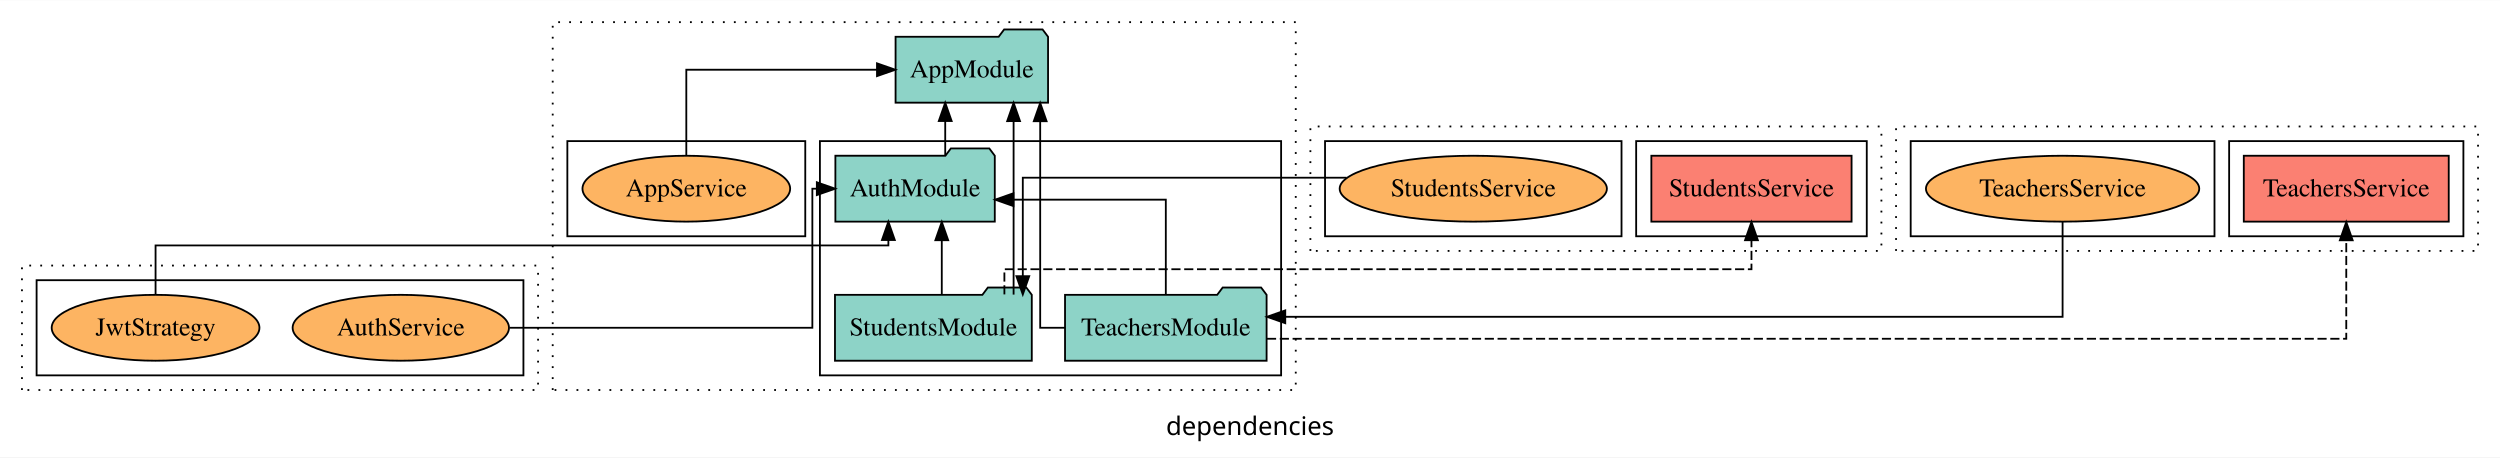
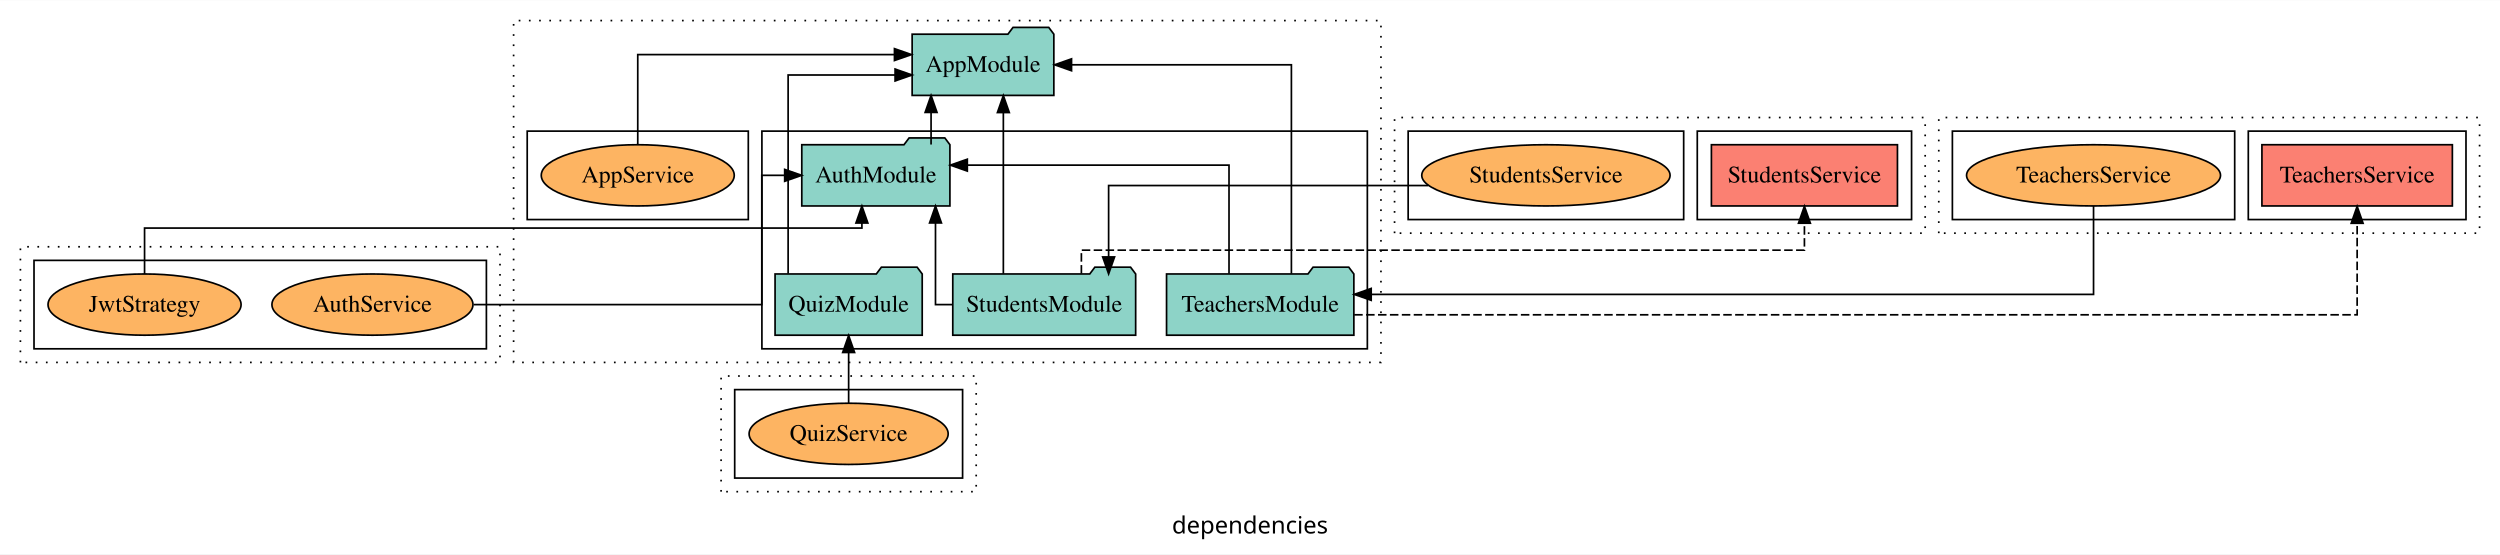
- <svg xmlns="http://www.w3.org/2000/svg" width="1366pt" height="250pt" viewBox="0.00 0.00 1366.00 249.80">
-   <g id="graph0" class="graph" transform="scale(1 1) rotate(0) translate(4 245.8)">
-     <polygon fill="white" stroke="transparent" points="-4,4 -4,-245.8 1362,-245.8 1362,4 -4,4" />
-     <text text-anchor="middle" x="679" y="-8.2" font-family="sans-serif" font-size="14.00">dependencies</text>
+ <svg xmlns="http://www.w3.org/2000/svg" width="1470pt" height="326pt" viewBox="0.00 0.00 1470.00 325.80">
+   <g id="graph0" class="graph" transform="scale(1 1) rotate(0) translate(4 321.8)">
+     <polygon fill="white" stroke="transparent" points="-4,4 -4,-321.8 1466,-321.8 1466,4 -4,4" />
+     <text text-anchor="middle" x="731" y="-8.2" font-family="sans-serif" font-size="14.00">dependencies</text>
    <g id="clust1" class="cluster">
-       <polygon fill="none" stroke="black" stroke-dasharray="1,5" points="298,-32.8 298,-233.8 704,-233.8 704,-32.8 298,-32.8" />
+       <polygon fill="none" stroke="black" stroke-dasharray="1,5" points="298,-108.8 298,-309.8 808,-309.8 808,-108.8 298,-108.8" />
    </g>
    <g id="clust3" class="cluster">
-       <polygon fill="none" stroke="black" points="444,-40.8 444,-168.8 696,-168.8 696,-40.8 444,-40.8" />
+       <polygon fill="none" stroke="black" points="444,-116.8 444,-244.8 800,-244.8 800,-116.8 444,-116.8" />
    </g>
    <g id="clust6" class="cluster">
-       <polygon fill="none" stroke="black" points="306,-116.8 306,-168.8 436,-168.8 436,-116.8 306,-116.8" />
+       <polygon fill="none" stroke="black" points="306,-192.8 306,-244.8 436,-244.8 436,-192.8 306,-192.8" />
    </g>
    <g id="clust7" class="cluster">
-       <polygon fill="none" stroke="black" stroke-dasharray="1,5" points="8,-32.8 8,-100.8 290,-100.8 290,-32.8 8,-32.8" />
+       <polygon fill="none" stroke="black" stroke-dasharray="1,5" points="8,-108.8 8,-176.8 290,-176.8 290,-108.8 8,-108.8" />
    </g>
    <g id="clust12" class="cluster">
-       <polygon fill="none" stroke="black" points="16,-40.8 16,-92.8 282,-92.8 282,-40.8 16,-40.8" />
+       <polygon fill="none" stroke="black" points="16,-116.8 16,-168.8 282,-168.8 282,-116.8 16,-116.8" />
    </g>
    <g id="clust13" class="cluster">
-       <polygon fill="none" stroke="black" stroke-dasharray="1,5" points="712,-108.8 712,-176.8 1024,-176.8 1024,-108.8 712,-108.8" />
-     </g>
-     <g id="clust16" class="cluster">
-       <polygon fill="none" stroke="black" points="890,-116.8 890,-168.8 1016,-168.8 1016,-116.8 890,-116.8" />
+       <polygon fill="none" stroke="black" stroke-dasharray="1,5" points="420,-32.8 420,-100.8 570,-100.8 570,-32.8 420,-32.8" />
    </g>
    <g id="clust18" class="cluster">
-       <polygon fill="none" stroke="black" points="720,-116.8 720,-168.8 882,-168.8 882,-116.8 720,-116.8" />
+       <polygon fill="none" stroke="black" points="428,-40.8 428,-92.8 562,-92.8 562,-40.8 428,-40.8" />
    </g>
    <g id="clust19" class="cluster">
-       <polygon fill="none" stroke="black" stroke-dasharray="1,5" points="1032,-108.8 1032,-176.8 1350,-176.8 1350,-108.8 1032,-108.8" />
+       <polygon fill="none" stroke="black" stroke-dasharray="1,5" points="816,-184.8 816,-252.8 1128,-252.8 1128,-184.8 816,-184.8" />
    </g>
    <g id="clust22" class="cluster">
-       <polygon fill="none" stroke="black" points="1214,-116.8 1214,-168.8 1342,-168.8 1342,-116.8 1214,-116.8" />
+       <polygon fill="none" stroke="black" points="994,-192.8 994,-244.8 1120,-244.8 1120,-192.8 994,-192.8" />
    </g>
    <g id="clust24" class="cluster">
-       <polygon fill="none" stroke="black" points="1040,-116.8 1040,-168.8 1206,-168.8 1206,-116.8 1040,-116.8" />
+       <polygon fill="none" stroke="black" points="824,-192.8 824,-244.8 986,-244.8 986,-192.8 824,-192.8" />
+     </g>
+     <g id="clust25" class="cluster">
+       <polygon fill="none" stroke="black" stroke-dasharray="1,5" points="1136,-184.8 1136,-252.8 1454,-252.8 1454,-184.8 1136,-184.8" />
+     </g>
+     <g id="clust28" class="cluster">
+       <polygon fill="none" stroke="black" points="1318,-192.8 1318,-244.8 1446,-244.8 1446,-192.8 1318,-192.8" />
+     </g>
+     <g id="clust30" class="cluster">
+       <polygon fill="none" stroke="black" points="1144,-192.8 1144,-244.8 1310,-244.8 1310,-192.8 1144,-192.8" />
    </g>
    <g id="node1" class="node">
-       <polygon fill="#8dd3c7" stroke="black" points="539.55,-160.8 536.55,-164.8 515.55,-164.8 512.55,-160.8 452.45,-160.8 452.45,-124.8 539.55,-124.8 539.55,-160.8" />
-       <text text-anchor="middle" x="496" y="-138.6" font-family="Times,serif" font-size="14.00">AuthModule</text>
+       <polygon fill="#8dd3c7" stroke="black" points="554.55,-236.8 551.55,-240.8 530.55,-240.8 527.55,-236.8 467.45,-236.8 467.45,-200.8 554.55,-200.8 554.55,-236.8" />
+       <text text-anchor="middle" x="511" y="-214.6" font-family="Times,serif" font-size="14.00">AuthModule</text>
+     </g>
+     <g id="node5" class="node">
+       <polygon fill="#8dd3c7" stroke="black" points="615.66,-301.8 612.66,-305.8 591.66,-305.8 588.66,-301.8 532.34,-301.8 532.34,-265.8 615.66,-265.8 615.66,-301.8" />
+       <text text-anchor="middle" x="574" y="-279.6" font-family="Times,serif" font-size="14.00">AppModule</text>
+     </g>
+     <g id="edge1" class="edge">
+       <path fill="none" stroke="black" d="M543.47,-236.91C543.47,-236.91 543.47,-255.79 543.47,-255.79" />
+       <polygon fill="black" stroke="black" points="539.97,-255.79 543.47,-265.79 546.97,-255.79 539.97,-255.79" />
+     </g>
+     <g id="node2" class="node">
+       <polygon fill="#8dd3c7" stroke="black" points="538.26,-160.8 535.26,-164.8 514.26,-164.8 511.26,-160.8 451.74,-160.8 451.74,-124.8 538.26,-124.8 538.26,-160.8" />
+       <text text-anchor="middle" x="495" y="-138.6" font-family="Times,serif" font-size="14.00">QuizModule</text>
+     </g>
+     <g id="edge2" class="edge">
+       <path fill="none" stroke="black" d="M459.42,-161.01C459.42,-197.86 459.42,-277.8 459.42,-277.8 459.42,-277.8 522.31,-277.8 522.31,-277.8" />
+       <polygon fill="black" stroke="black" points="522.31,-281.3 532.31,-277.8 522.31,-274.3 522.31,-281.3" />
+     </g>
+     <g id="node3" class="node">
+       <polygon fill="#8dd3c7" stroke="black" points="663.77,-160.8 660.77,-164.8 639.77,-164.8 636.77,-160.8 556.23,-160.8 556.23,-124.8 663.77,-124.8 663.77,-160.8" />
+       <text text-anchor="middle" x="610" y="-138.6" font-family="Times,serif" font-size="14.00">StudentsModule</text>
+     </g>
+     <g id="edge6" class="edge">
+       <path fill="none" stroke="black" d="M556.06,-142.8C550.07,-142.8 546.07,-142.8 546.07,-142.8 546.07,-142.8 546.07,-190.79 546.07,-190.79" />
+       <polygon fill="black" stroke="black" points="542.57,-190.79 546.07,-200.79 549.57,-190.79 542.57,-190.79" />
+     </g>
+     <g id="edge3" class="edge">
+       <path fill="none" stroke="black" d="M585.97,-160.94C585.97,-160.94 585.97,-255.73 585.97,-255.73" />
+       <polygon fill="black" stroke="black" points="582.47,-255.72 585.97,-265.73 589.47,-255.73 582.47,-255.72" />
+     </g>
+     <g id="node10" class="node">
+       <polygon fill="#fb8072" stroke="black" points="1111.7,-236.8 1002.3,-236.8 1002.3,-200.8 1111.7,-200.8 1111.7,-236.8" />
+       <text text-anchor="middle" x="1057" y="-214.6" font-family="Times,serif" font-size="14.00">StudentsService </text>
+     </g>
+     <g id="edge11" class="edge">
+       <path fill="none" stroke="black" stroke-dasharray="5,2" d="M631.85,-161.04C631.85,-168.23 631.85,-174.8 631.85,-174.8 631.85,-174.8 1057,-174.8 1057,-174.8 1057,-174.8 1057,-190.65 1057,-190.65" />
+       <polygon fill="black" stroke="black" points="1053.5,-190.65 1057,-200.65 1060.5,-190.65 1053.5,-190.65" />
    </g>
    <g id="node4" class="node">
-       <polygon fill="#8dd3c7" stroke="black" points="568.66,-225.8 565.66,-229.8 544.66,-229.8 541.66,-225.8 485.34,-225.8 485.34,-189.8 568.66,-189.8 568.66,-225.8" />
-       <text text-anchor="middle" x="527" y="-203.6" font-family="Times,serif" font-size="14.00">AppModule</text>
+       <polygon fill="#8dd3c7" stroke="black" points="792.07,-160.8 789.07,-164.8 768.07,-164.8 765.07,-160.8 681.93,-160.8 681.93,-124.8 792.07,-124.8 792.07,-160.8" />
+       <text text-anchor="middle" x="737" y="-138.6" font-family="Times,serif" font-size="14.00">TeachersModule</text>
    </g>
-     <g id="edge1" class="edge">
-       <path fill="none" stroke="black" d="M512.47,-160.91C512.47,-160.91 512.47,-179.79 512.47,-179.79" />
-       <polygon fill="black" stroke="black" points="508.97,-179.79 512.47,-189.79 515.97,-179.79 508.97,-179.79" />
+     <g id="edge7" class="edge">
+       <path fill="none" stroke="black" d="M718.66,-161C718.66,-185.16 718.66,-224.8 718.66,-224.8 718.66,-224.8 564.78,-224.8 564.78,-224.8" />
+       <polygon fill="black" stroke="black" points="564.78,-221.3 554.78,-224.8 564.78,-228.3 564.78,-221.3" />
    </g>
-     <g id="node2" class="node">
-       <polygon fill="#8dd3c7" stroke="black" points="559.77,-84.8 556.77,-88.8 535.77,-88.8 532.77,-84.8 452.23,-84.8 452.23,-48.8 559.77,-48.8 559.77,-84.8" />
-       <text text-anchor="middle" x="506" y="-62.6" font-family="Times,serif" font-size="14.00">StudentsModule</text>
+     <g id="edge4" class="edge">
+       <path fill="none" stroke="black" d="M755.34,-160.94C755.34,-199.03 755.34,-283.8 755.34,-283.8 755.34,-283.8 626.06,-283.8 626.06,-283.8" />
+       <polygon fill="black" stroke="black" points="626.06,-280.3 616.06,-283.8 626.06,-287.3 626.06,-280.3" />
+     </g>
+     <g id="node12" class="node">
+       <polygon fill="#fb8072" stroke="black" points="1437.99,-236.8 1326.01,-236.8 1326.01,-200.8 1437.99,-200.8 1437.99,-236.8" />
+       <text text-anchor="middle" x="1382" y="-214.6" font-family="Times,serif" font-size="14.00">TeachersService </text>
+     </g>
+     <g id="edge13" class="edge">
+       <path fill="none" stroke="black" stroke-dasharray="5,2" d="M792.27,-136.8C948.49,-136.8 1382,-136.8 1382,-136.8 1382,-136.8 1382,-190.6 1382,-190.6" />
+       <polygon fill="black" stroke="black" points="1378.5,-190.6 1382,-200.6 1385.5,-190.6 1378.5,-190.6" />
+     </g>
+     <g id="node6" class="node">
+       <ellipse fill="#fdb462" stroke="black" cx="371" cy="-218.8" rx="56.74" ry="18" />
+       <text text-anchor="middle" x="371" y="-214.6" font-family="Times,serif" font-size="14.00">AppService</text>
    </g>
    <g id="edge5" class="edge">
-       <path fill="none" stroke="black" d="M510.59,-84.81C510.59,-84.81 510.59,-114.65 510.59,-114.65" />
-       <polygon fill="black" stroke="black" points="507.09,-114.65 510.59,-124.65 514.09,-114.65 507.09,-114.65" />
+       <path fill="none" stroke="black" d="M371,-237.08C371,-258.12 371,-289.8 371,-289.8 371,-289.8 521.94,-289.8 521.94,-289.8" />
+       <polygon fill="black" stroke="black" points="521.94,-293.3 531.94,-289.8 521.94,-286.3 521.94,-293.3" />
    </g>
-     <g id="edge2" class="edge">
-       <path fill="none" stroke="black" d="M549.83,-84.94C549.83,-84.94 549.83,-179.73 549.83,-179.73" />
-       <polygon fill="black" stroke="black" points="546.33,-179.72 549.83,-189.73 553.33,-179.73 546.33,-179.72" />
+     <g id="node7" class="node">
+       <ellipse fill="#fdb462" stroke="black" cx="215" cy="-142.8" rx="59.11" ry="18" />
+       <text text-anchor="middle" x="215" y="-138.6" font-family="Times,serif" font-size="14.00">AuthService</text>
+     </g>
+     <g id="edge8" class="edge">
+       <path fill="none" stroke="black" d="M274.55,-142.8C342.38,-142.8 443.93,-142.8 443.93,-142.8 443.93,-142.8 443.93,-218.8 443.93,-218.8 443.93,-218.8 457.39,-218.8 457.39,-218.8" />
+       <polygon fill="black" stroke="black" points="457.39,-222.3 467.39,-218.8 457.39,-215.3 457.39,-222.3" />
    </g>
    <g id="node8" class="node">
-       <polygon fill="#fb8072" stroke="black" points="1007.7,-160.8 898.3,-160.8 898.3,-124.8 1007.7,-124.8 1007.7,-160.8" />
-       <text text-anchor="middle" x="953" y="-138.6" font-family="Times,serif" font-size="14.00">StudentsService </text>
+       <ellipse fill="#fdb462" stroke="black" cx="81" cy="-142.8" rx="56.76" ry="18" />
+       <text text-anchor="middle" x="81" y="-138.6" font-family="Times,serif" font-size="14.00">JwtStrategy</text>
    </g>
    <g id="edge9" class="edge">
-       <path fill="none" stroke="black" stroke-dasharray="5,2" d="M544.8,-85.04C544.8,-92.23 544.8,-98.8 544.8,-98.8 544.8,-98.8 953,-98.8 953,-98.8 953,-98.8 953,-114.65 953,-114.65" />
-       <polygon fill="black" stroke="black" points="949.5,-114.65 953,-124.65 956.5,-114.65 949.5,-114.65" />
-     </g>
-     <g id="node3" class="node">
-       <polygon fill="#8dd3c7" stroke="black" points="688.07,-84.8 685.07,-88.8 664.07,-88.8 661.07,-84.8 577.93,-84.8 577.93,-48.8 688.07,-48.8 688.07,-84.8" />
-       <text text-anchor="middle" x="633" y="-62.6" font-family="Times,serif" font-size="14.00">TeachersModule</text>
-     </g>
-     <g id="edge6" class="edge">
-       <path fill="none" stroke="black" d="M633,-84.83C633,-105.57 633,-136.8 633,-136.8 633,-136.8 549.72,-136.8 549.72,-136.8" />
-       <polygon fill="black" stroke="black" points="549.72,-133.3 539.72,-136.8 549.72,-140.3 549.72,-133.3" />
-     </g>
-     <g id="edge3" class="edge">
-       <path fill="none" stroke="black" d="M577.92,-66.8C569.94,-66.8 564.36,-66.8 564.36,-66.8 564.36,-66.8 564.36,-179.66 564.36,-179.66" />
-       <polygon fill="black" stroke="black" points="560.86,-179.66 564.36,-189.66 567.86,-179.66 560.86,-179.66" />
-     </g>
-     <g id="node10" class="node">
-       <polygon fill="#fb8072" stroke="black" points="1333.99,-160.8 1222.01,-160.8 1222.01,-124.8 1333.99,-124.8 1333.99,-160.8" />
-       <text text-anchor="middle" x="1278" y="-138.6" font-family="Times,serif" font-size="14.00">TeachersService </text>
-     </g>
-     <g id="edge11" class="edge">
-       <path fill="none" stroke="black" stroke-dasharray="5,2" d="M688.27,-60.8C844.49,-60.8 1278,-60.8 1278,-60.8 1278,-60.8 1278,-114.6 1278,-114.6" />
-       <polygon fill="black" stroke="black" points="1274.5,-114.6 1278,-124.6 1281.5,-114.6 1274.5,-114.6" />
-     </g>
-     <g id="node5" class="node">
-       <ellipse fill="#fdb462" stroke="black" cx="371" cy="-142.8" rx="56.74" ry="18" />
-       <text text-anchor="middle" x="371" y="-138.6" font-family="Times,serif" font-size="14.00">AppService</text>
-     </g>
-     <g id="edge4" class="edge">
-       <path fill="none" stroke="black" d="M371,-160.91C371,-180.14 371,-207.8 371,-207.8 371,-207.8 475.19,-207.8 475.19,-207.8" />
-       <polygon fill="black" stroke="black" points="475.19,-211.3 485.19,-207.8 475.19,-204.3 475.19,-211.3" />
-     </g>
-     <g id="node6" class="node">
-       <ellipse fill="#fdb462" stroke="black" cx="215" cy="-66.8" rx="59.11" ry="18" />
-       <text text-anchor="middle" x="215" y="-62.6" font-family="Times,serif" font-size="14.00">AuthService</text>
-     </g>
-     <g id="edge7" class="edge">
-       <path fill="none" stroke="black" d="M274.38,-66.8C341,-66.8 439.87,-66.8 439.87,-66.8 439.87,-66.8 439.87,-142.8 439.87,-142.8 439.87,-142.8 442.32,-142.8 442.32,-142.8" />
-       <polygon fill="black" stroke="black" points="442.32,-146.3 452.32,-142.8 442.32,-139.3 442.32,-146.3" />
-     </g>
-     <g id="node7" class="node">
-       <ellipse fill="#fdb462" stroke="black" cx="81" cy="-66.8" rx="56.76" ry="18" />
-       <text text-anchor="middle" x="81" y="-62.6" font-family="Times,serif" font-size="14.00">JwtStrategy</text>
-     </g>
-     <g id="edge8" class="edge">
-       <path fill="none" stroke="black" d="M81,-84.84C81,-97.36 81,-111.8 81,-111.8 81,-111.8 481.41,-111.8 481.41,-111.8 481.41,-111.8 481.41,-114.77 481.41,-114.77" />
-       <polygon fill="black" stroke="black" points="477.91,-114.77 481.41,-124.77 484.91,-114.77 477.91,-114.77" />
+       <path fill="none" stroke="black" d="M81,-160.84C81,-173.36 81,-187.8 81,-187.8 81,-187.8 502.8,-187.8 502.8,-187.8 502.8,-187.8 502.8,-190.77 502.8,-190.77" />
+       <polygon fill="black" stroke="black" points="499.3,-190.77 502.8,-200.77 506.3,-190.77 499.3,-190.77" />
    </g>
    <g id="node9" class="node">
-       <ellipse fill="#fdb462" stroke="black" cx="801" cy="-142.8" rx="73.01" ry="18" />
-       <text text-anchor="middle" x="801" y="-138.6" font-family="Times,serif" font-size="14.00">StudentsService</text>
+       <ellipse fill="#fdb462" stroke="black" cx="495" cy="-66.8" rx="58.53" ry="18" />
+       <text text-anchor="middle" x="495" y="-62.6" font-family="Times,serif" font-size="14.00">QuizService</text>
    </g>
    <g id="edge10" class="edge">
-       <path fill="none" stroke="black" d="M731.78,-148.8C658.98,-148.8 554.86,-148.8 554.86,-148.8 554.86,-148.8 554.86,-95 554.86,-95" />
-       <polygon fill="black" stroke="black" points="558.36,-95 554.86,-85 551.36,-95 558.36,-95" />
+       <path fill="none" stroke="black" d="M495,-84.81C495,-84.81 495,-114.65 495,-114.65" />
+       <polygon fill="black" stroke="black" points="491.5,-114.65 495,-124.65 498.5,-114.65 491.5,-114.65" />
    </g>
    <g id="node11" class="node">
-       <ellipse fill="#fdb462" stroke="black" cx="1123" cy="-142.8" rx="74.67" ry="18" />
-       <text text-anchor="middle" x="1123" y="-138.6" font-family="Times,serif" font-size="14.00">TeachersService</text>
+       <ellipse fill="#fdb462" stroke="black" cx="905" cy="-218.8" rx="73.01" ry="18" />
+       <text text-anchor="middle" x="905" y="-214.6" font-family="Times,serif" font-size="14.00">StudentsService</text>
    </g>
    <g id="edge12" class="edge">
-       <path fill="none" stroke="black" d="M1123,-124.77C1123,-104.03 1123,-72.8 1123,-72.8 1123,-72.8 698.26,-72.8 698.26,-72.8" />
-       <polygon fill="black" stroke="black" points="698.26,-69.3 688.26,-72.8 698.26,-76.3 698.26,-69.3" />
+       <path fill="none" stroke="black" d="M835.75,-212.8C759.6,-212.8 647.87,-212.8 647.87,-212.8 647.87,-212.8 647.87,-170.83 647.87,-170.83" />
+       <polygon fill="black" stroke="black" points="651.37,-170.83 647.87,-160.83 644.37,-170.83 651.37,-170.83" />
+     </g>
+     <g id="node13" class="node">
+       <ellipse fill="#fdb462" stroke="black" cx="1227" cy="-218.8" rx="74.67" ry="18" />
+       <text text-anchor="middle" x="1227" y="-214.6" font-family="Times,serif" font-size="14.00">TeachersService</text>
+     </g>
+     <g id="edge14" class="edge">
+       <path fill="none" stroke="black" d="M1227,-200.77C1227,-180.03 1227,-148.8 1227,-148.8 1227,-148.8 802.26,-148.8 802.26,-148.8" />
+       <polygon fill="black" stroke="black" points="802.26,-145.3 792.26,-148.8 802.26,-152.3 802.26,-145.3" />
    </g>
  </g>
</svg>
